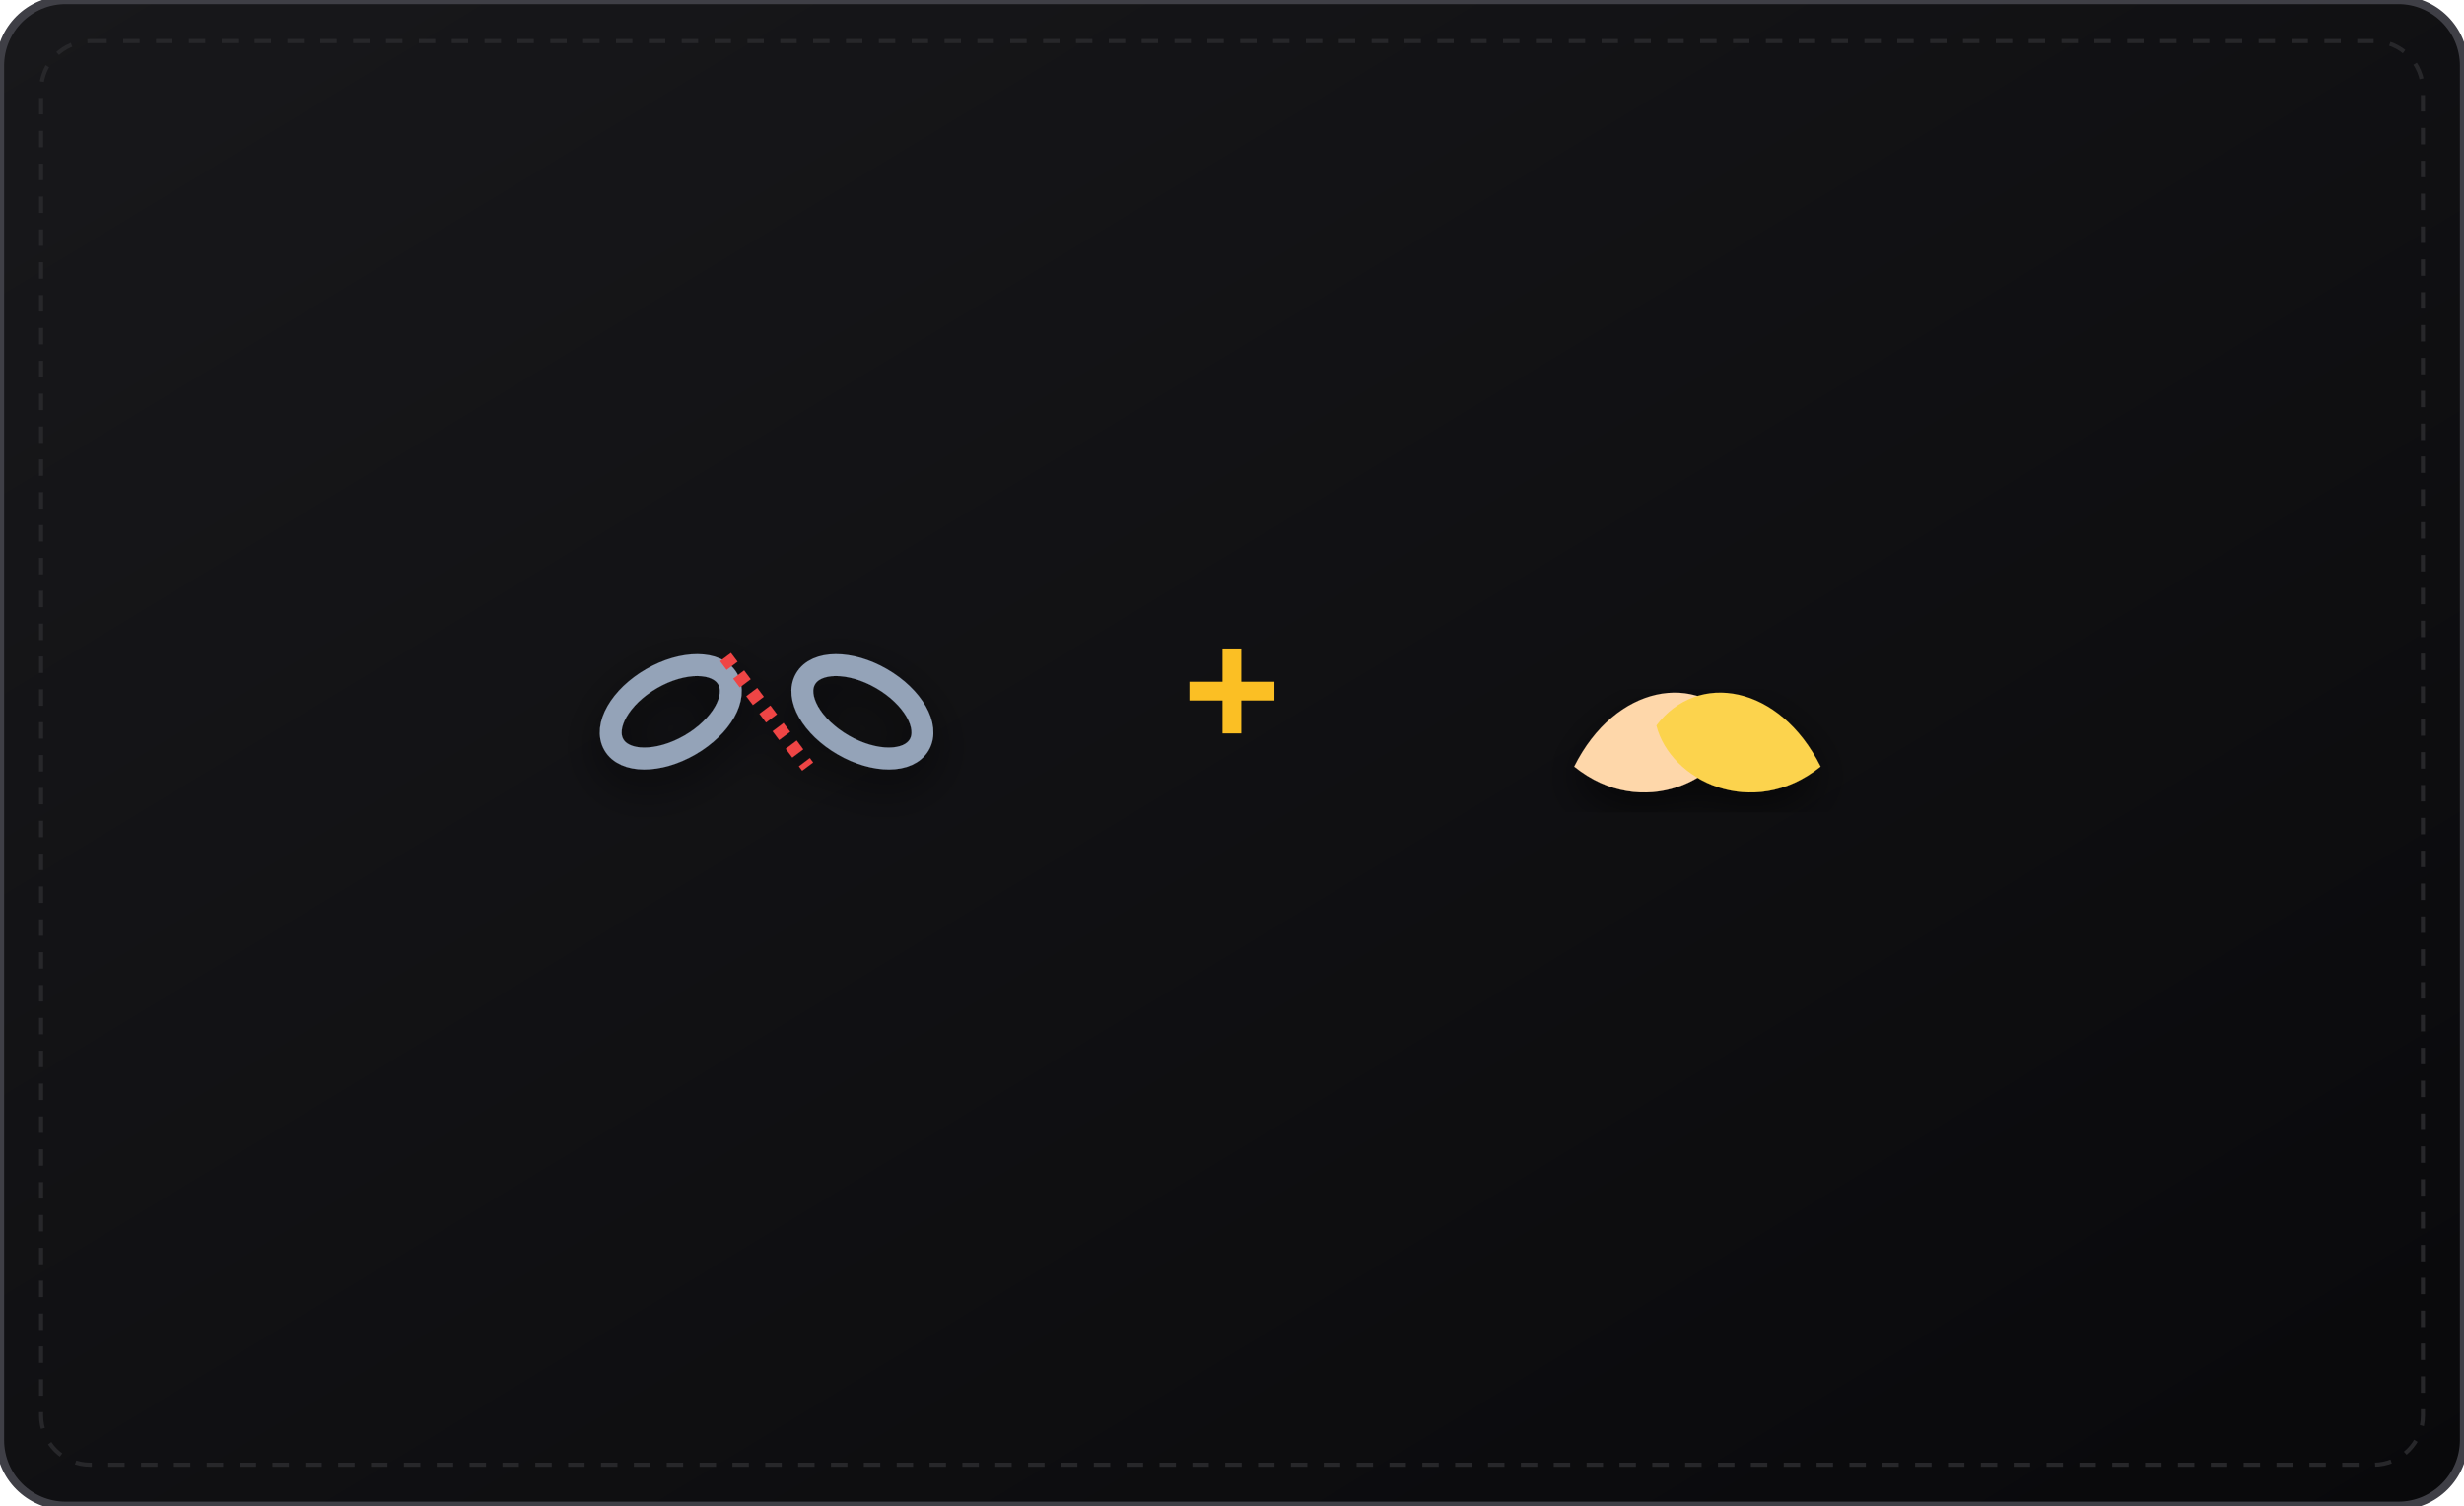
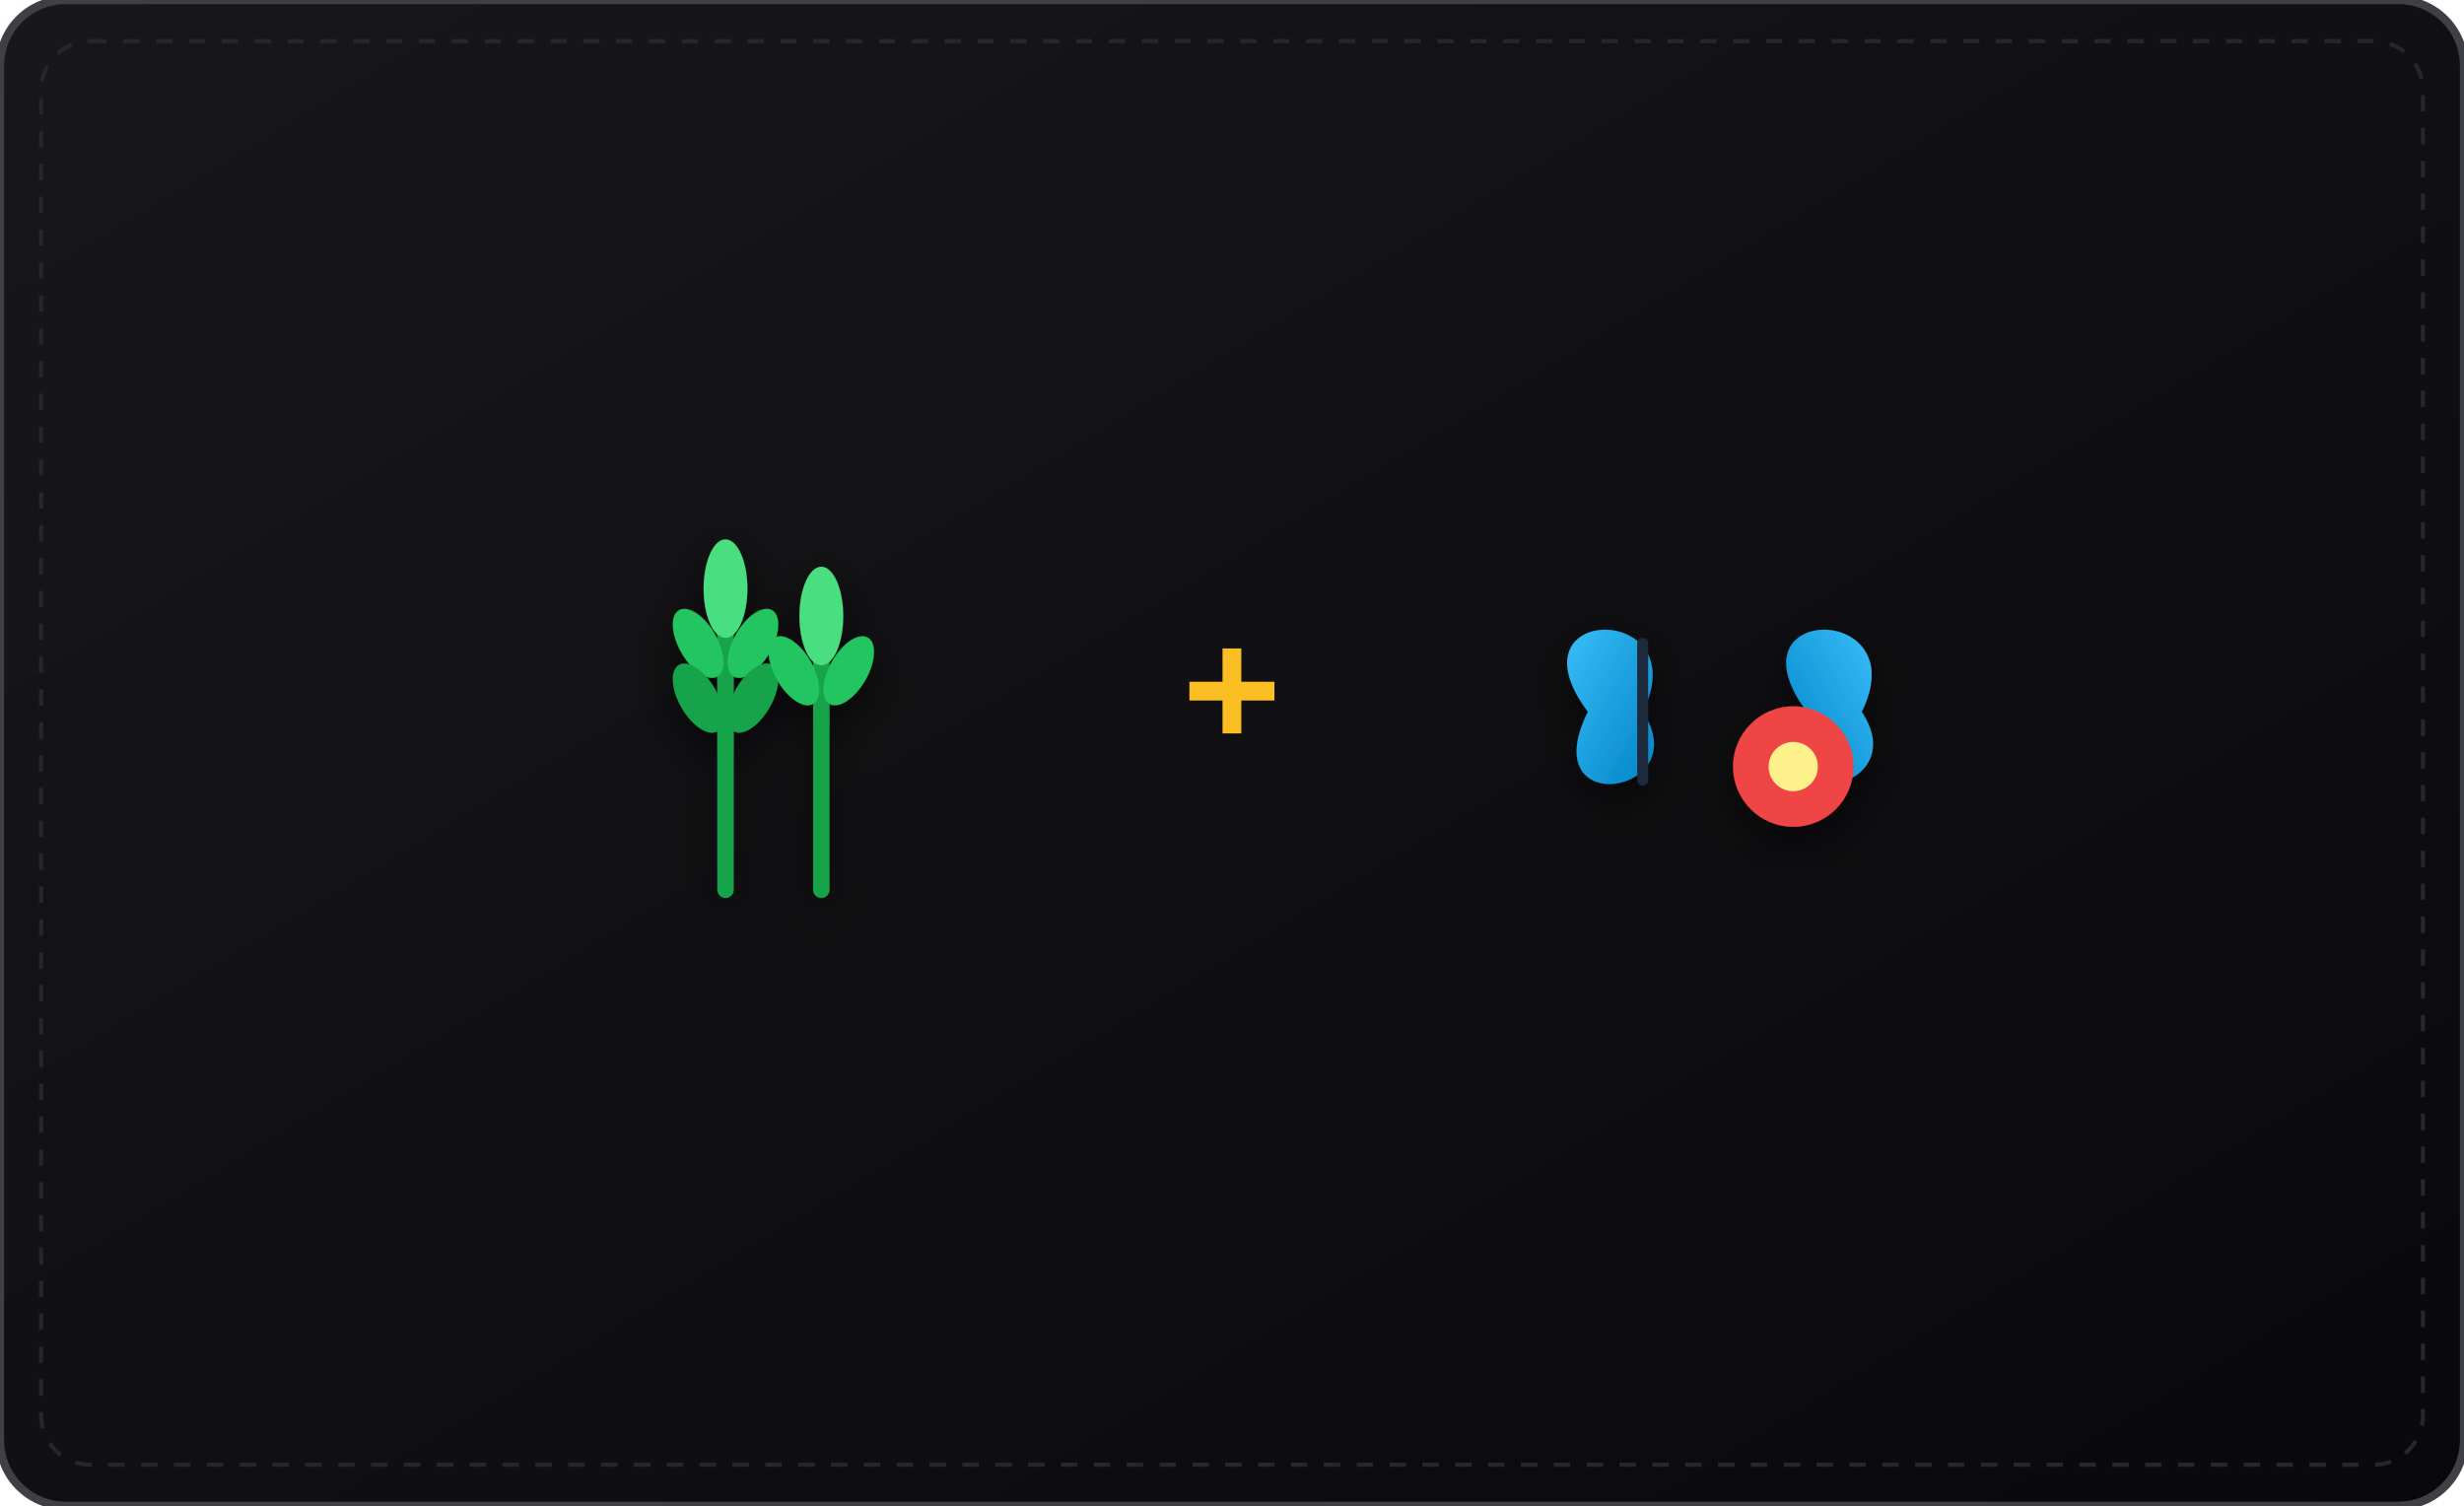
<svg xmlns="http://www.w3.org/2000/svg" viewBox="0 0 900 550" width="100%" height="100%" class="rebus-svg">
  <defs>
    <linearGradient id="bgGrad" x1="0%" y1="0%" x2="100%" y2="100%">
      <stop offset="0%" stop-color="#18181b" />
      <stop offset="100%" stop-color="#09090b" />
    </linearGradient>
    <linearGradient id="cardGrad" x1="0%" y1="0%" x2="0%" y2="100%">
      <stop offset="0%" stop-color="#27272a" />
      <stop offset="100%" stop-color="#18181b" />
    </linearGradient>
    <linearGradient id="goldGrad" x1="0%" y1="0%" x2="100%" y2="100%">
      <stop offset="0%" stop-color="#fbbf24" />
      <stop offset="100%" stop-color="#d97706" />
    </linearGradient>
    <linearGradient id="blueGrad" x1="0%" y1="0%" x2="100%" y2="100%">
      <stop offset="0%" stop-color="#60a5fa" />
      <stop offset="100%" stop-color="#2563eb" />
    </linearGradient>
    <linearGradient id="cyanGrad" x1="0%" y1="0%" x2="100%" y2="100%">
      <stop offset="0%" stop-color="#38bdf8" />
      <stop offset="100%" stop-color="#0284c7" />
    </linearGradient>
    <linearGradient id="redGrad" x1="0%" y1="0%" x2="100%" y2="100%">
      <stop offset="0%" stop-color="#f87171" />
      <stop offset="100%" stop-color="#dc2626" />
    </linearGradient>
    <linearGradient id="greenGrad" x1="0%" y1="0%" x2="100%" y2="100%">
      <stop offset="0%" stop-color="#34d399" />
      <stop offset="100%" stop-color="#059669" />
    </linearGradient>
    <linearGradient id="purpleGrad" x1="0%" y1="0%" x2="100%" y2="100%">
      <stop offset="0%" stop-color="#c084fc" />
      <stop offset="100%" stop-color="#7e22ce" />
    </linearGradient>
    <filter id="shadow" x="-20%" y="-20%" width="140%" height="140%">
      <feDropShadow dx="0" dy="6" stdDeviation="8" flood-color="#000" flood-opacity="0.6" />
    </filter>
  </defs>
  <rect width="900" height="550" rx="24" fill="url(#bgGrad)" stroke="#3f3f46" stroke-width="3" />
  <rect x="15" y="15" width="870" height="520" rx="18" fill="none" stroke="#27272a" stroke-width="1.5" stroke-dasharray="6 6" />
  <g transform="translate(280, 260)" filter="url(#shadow)">
-     <ellipse cx="-35" cy="0" rx="24" ry="14" fill="none" stroke="#94a3b8" stroke-width="8" transform="rotate(-30 -35 0)" />
-     <ellipse cx="35" cy="0" rx="24" ry="14" fill="none" stroke="#94a3b8" stroke-width="8" transform="rotate(30 35 0)" />
-     <line x1="-15" y1="-20" x2="15" y2="20" stroke="#ef4444" stroke-width="5" stroke-dasharray="4 4" />
+     <line x1="-15" y1="65" x2="-15" y2="-55" stroke="#16a34a" stroke-width="6" stroke-linecap="round" />
+     <ellipse cx="-15" cy="-45" rx="8" ry="18" fill="#4ade80" />
+     <ellipse cx="-25" cy="-25" rx="7" ry="14" fill="#22c55e" transform="rotate(-30 -25 -25)" />
+     <ellipse cx="-5" cy="-25" rx="7" ry="14" fill="#22c55e" transform="rotate(30 -5 -25)" />
+     <ellipse cx="-25" cy="-5" rx="7" ry="14" fill="#16a34a" transform="rotate(-30 -25 -5)" />
+     <ellipse cx="-5" cy="-5" rx="7" ry="14" fill="#16a34a" transform="rotate(30 -5 -5)" />
+     <line x1="20" y1="65" x2="20" y2="-45" stroke="#16a34a" stroke-width="6" stroke-linecap="round" />
+     <ellipse cx="20" cy="-35" rx="8" ry="18" fill="#4ade80" />
+     <ellipse cx="10" cy="-15" rx="7" ry="14" fill="#22c55e" transform="rotate(-30 10 -15)" />
+     <ellipse cx="30" cy="-15" rx="7" ry="14" fill="#22c55e" transform="rotate(30 30 -15)" />
  </g>
  <text x="450" y="275" font-family="system-ui, sans-serif" font-size="64" font-weight="900" fill="#fbbf24" text-anchor="middle">+</text>
  <g transform="translate(620, 260)" filter="url(#shadow)">
-     <path d="M-45,20 C-30,-10 0,-15 15,5 C10,25 -20,40 -45,20 Z" fill="#fed7aa" />
-     <path d="M45,20 C30,-10 0,-15 -15,5 C-10,25 20,40 45,20 Z" fill="#fcd34d" />
+     <path d="M-40,0 C-70,-40 0,-40 -20,0 C0,30 -60,40 -40,0 Z" fill="url(#cyanGrad)" />
+     <path d="M0,0 C30,-40 -40,-40 -20,0 C-40,30 20,40 0,0 Z" fill="url(#cyanGrad)" transform="scale(-1, 1) translate(-40, 0)" />
+     <line x1="-20" y1="-25" x2="-20" y2="25" stroke="#1e293b" stroke-width="4" stroke-linecap="round" />
+     <circle cx="35" cy="20" r="22" fill="#ef4444" />
+     <circle cx="35" cy="20" r="9" fill="#fef08a" />
  </g>
</svg>
